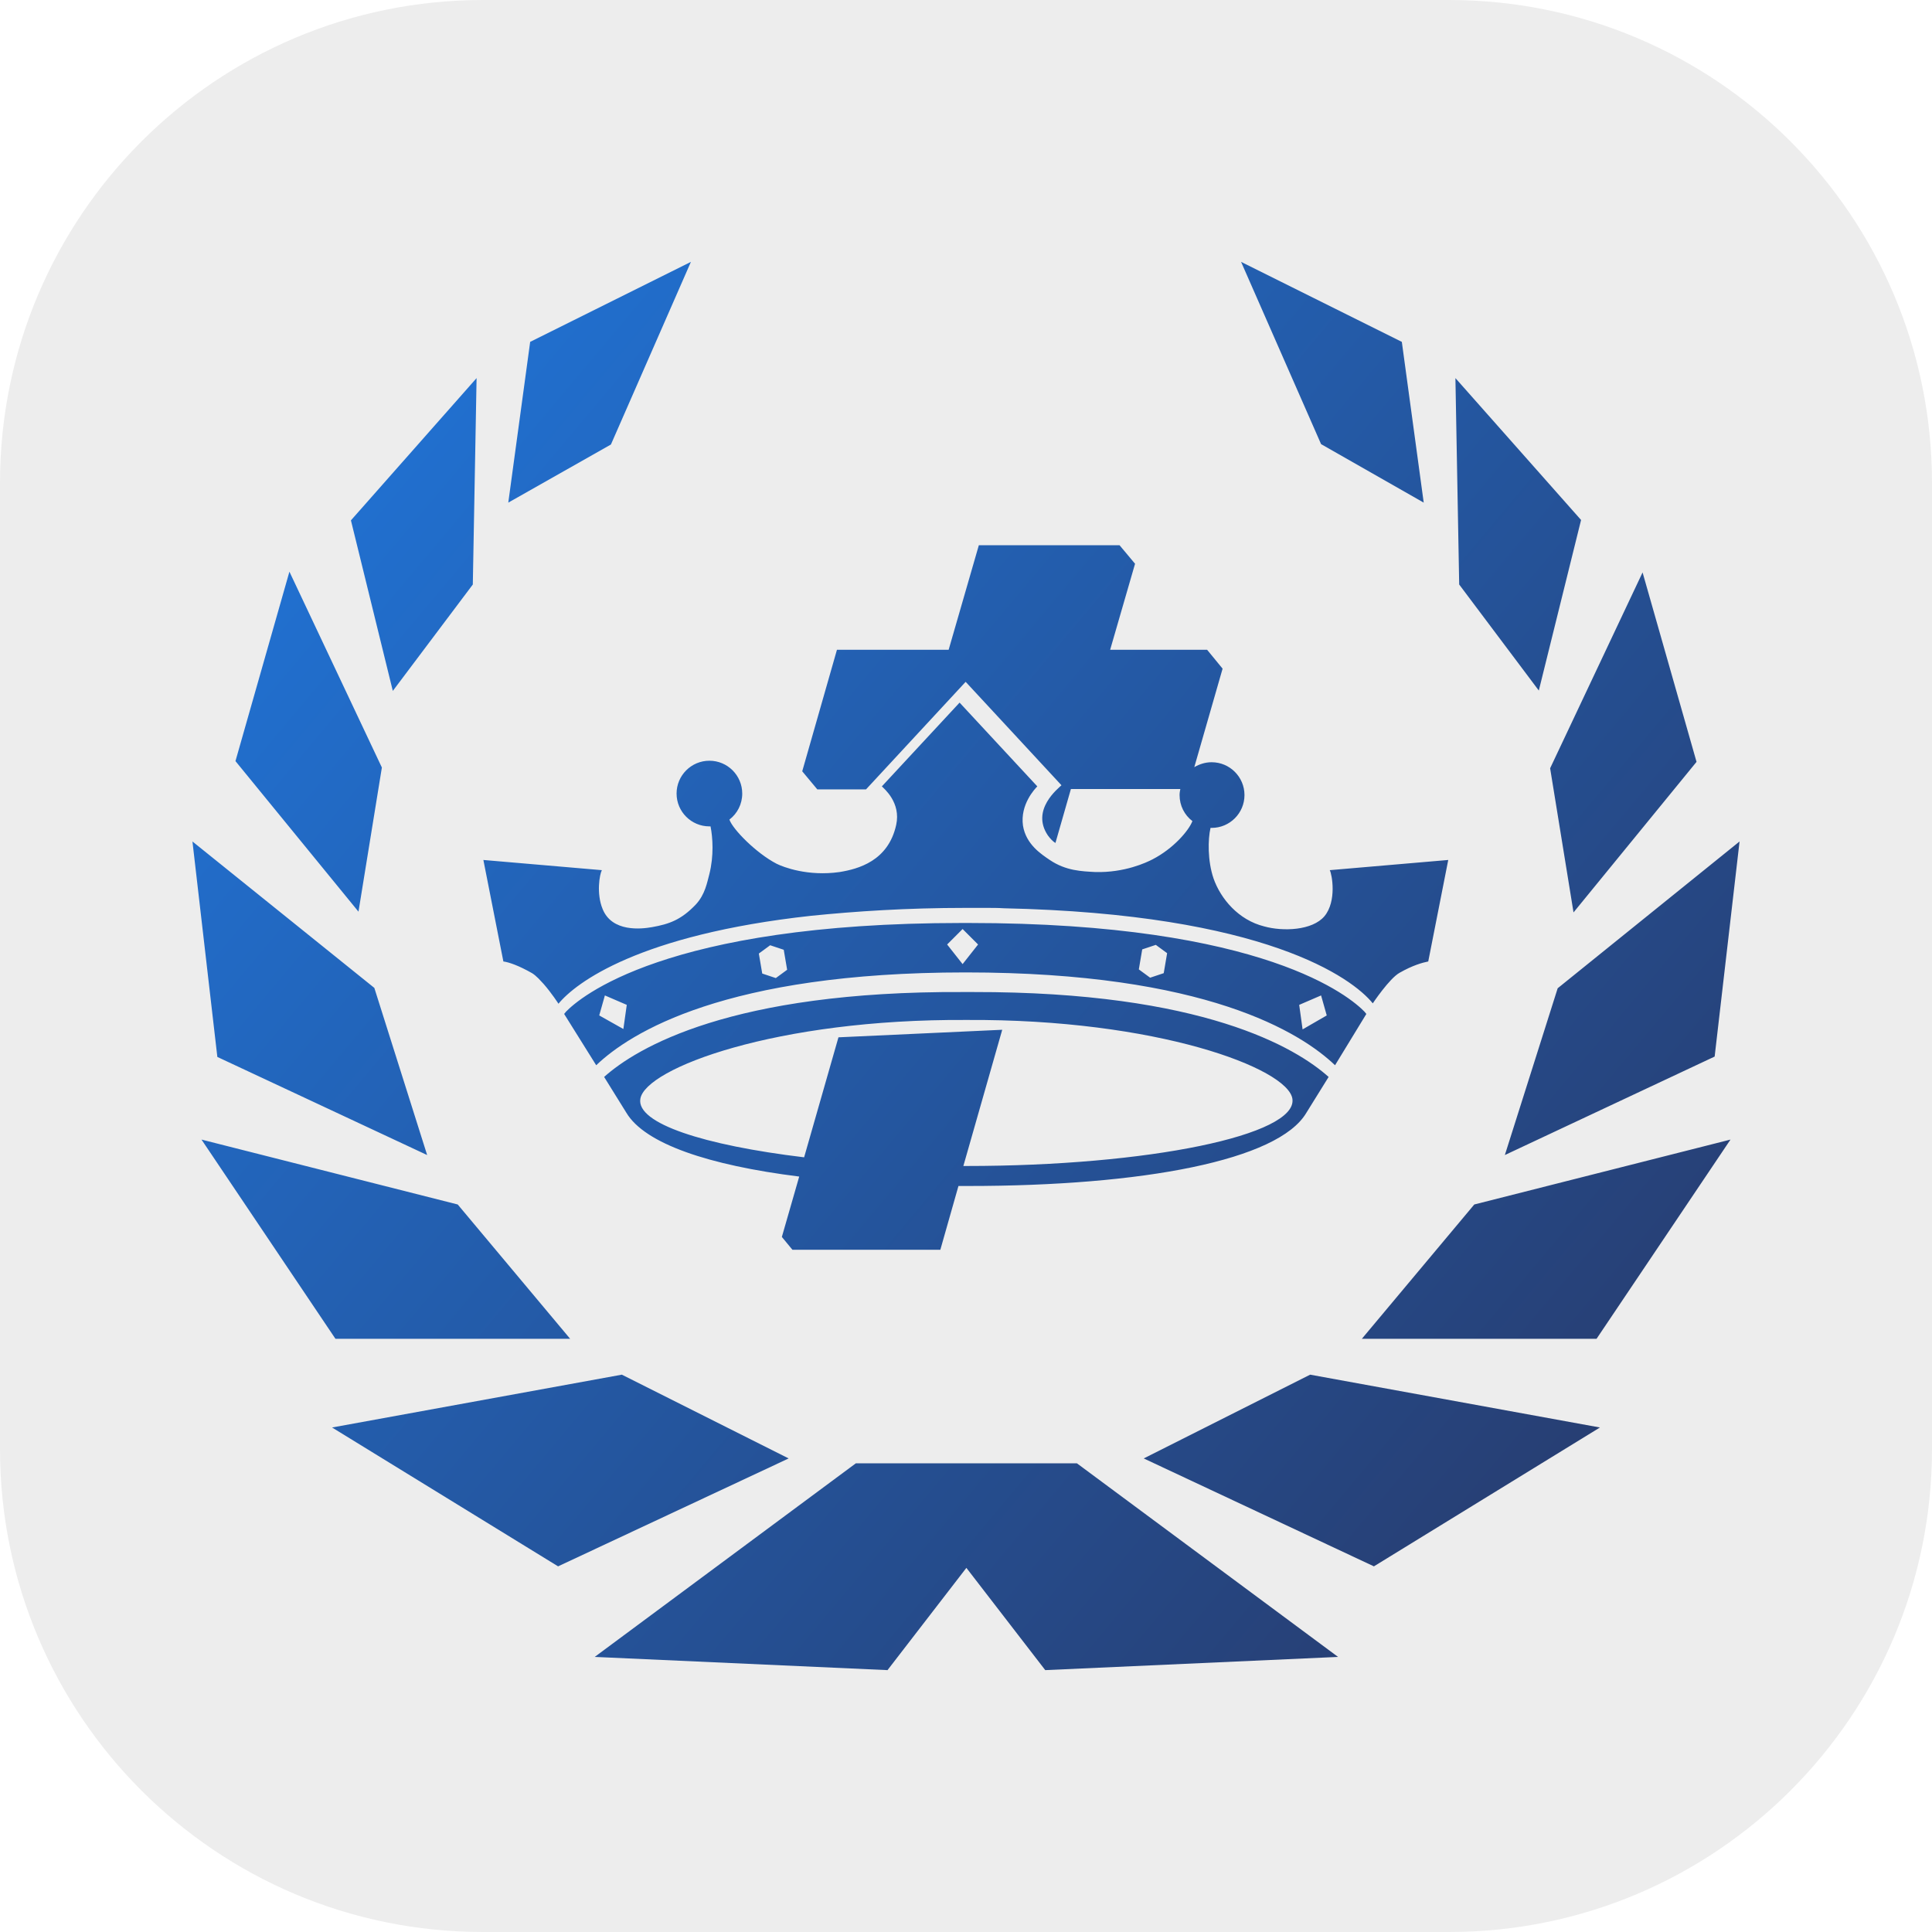
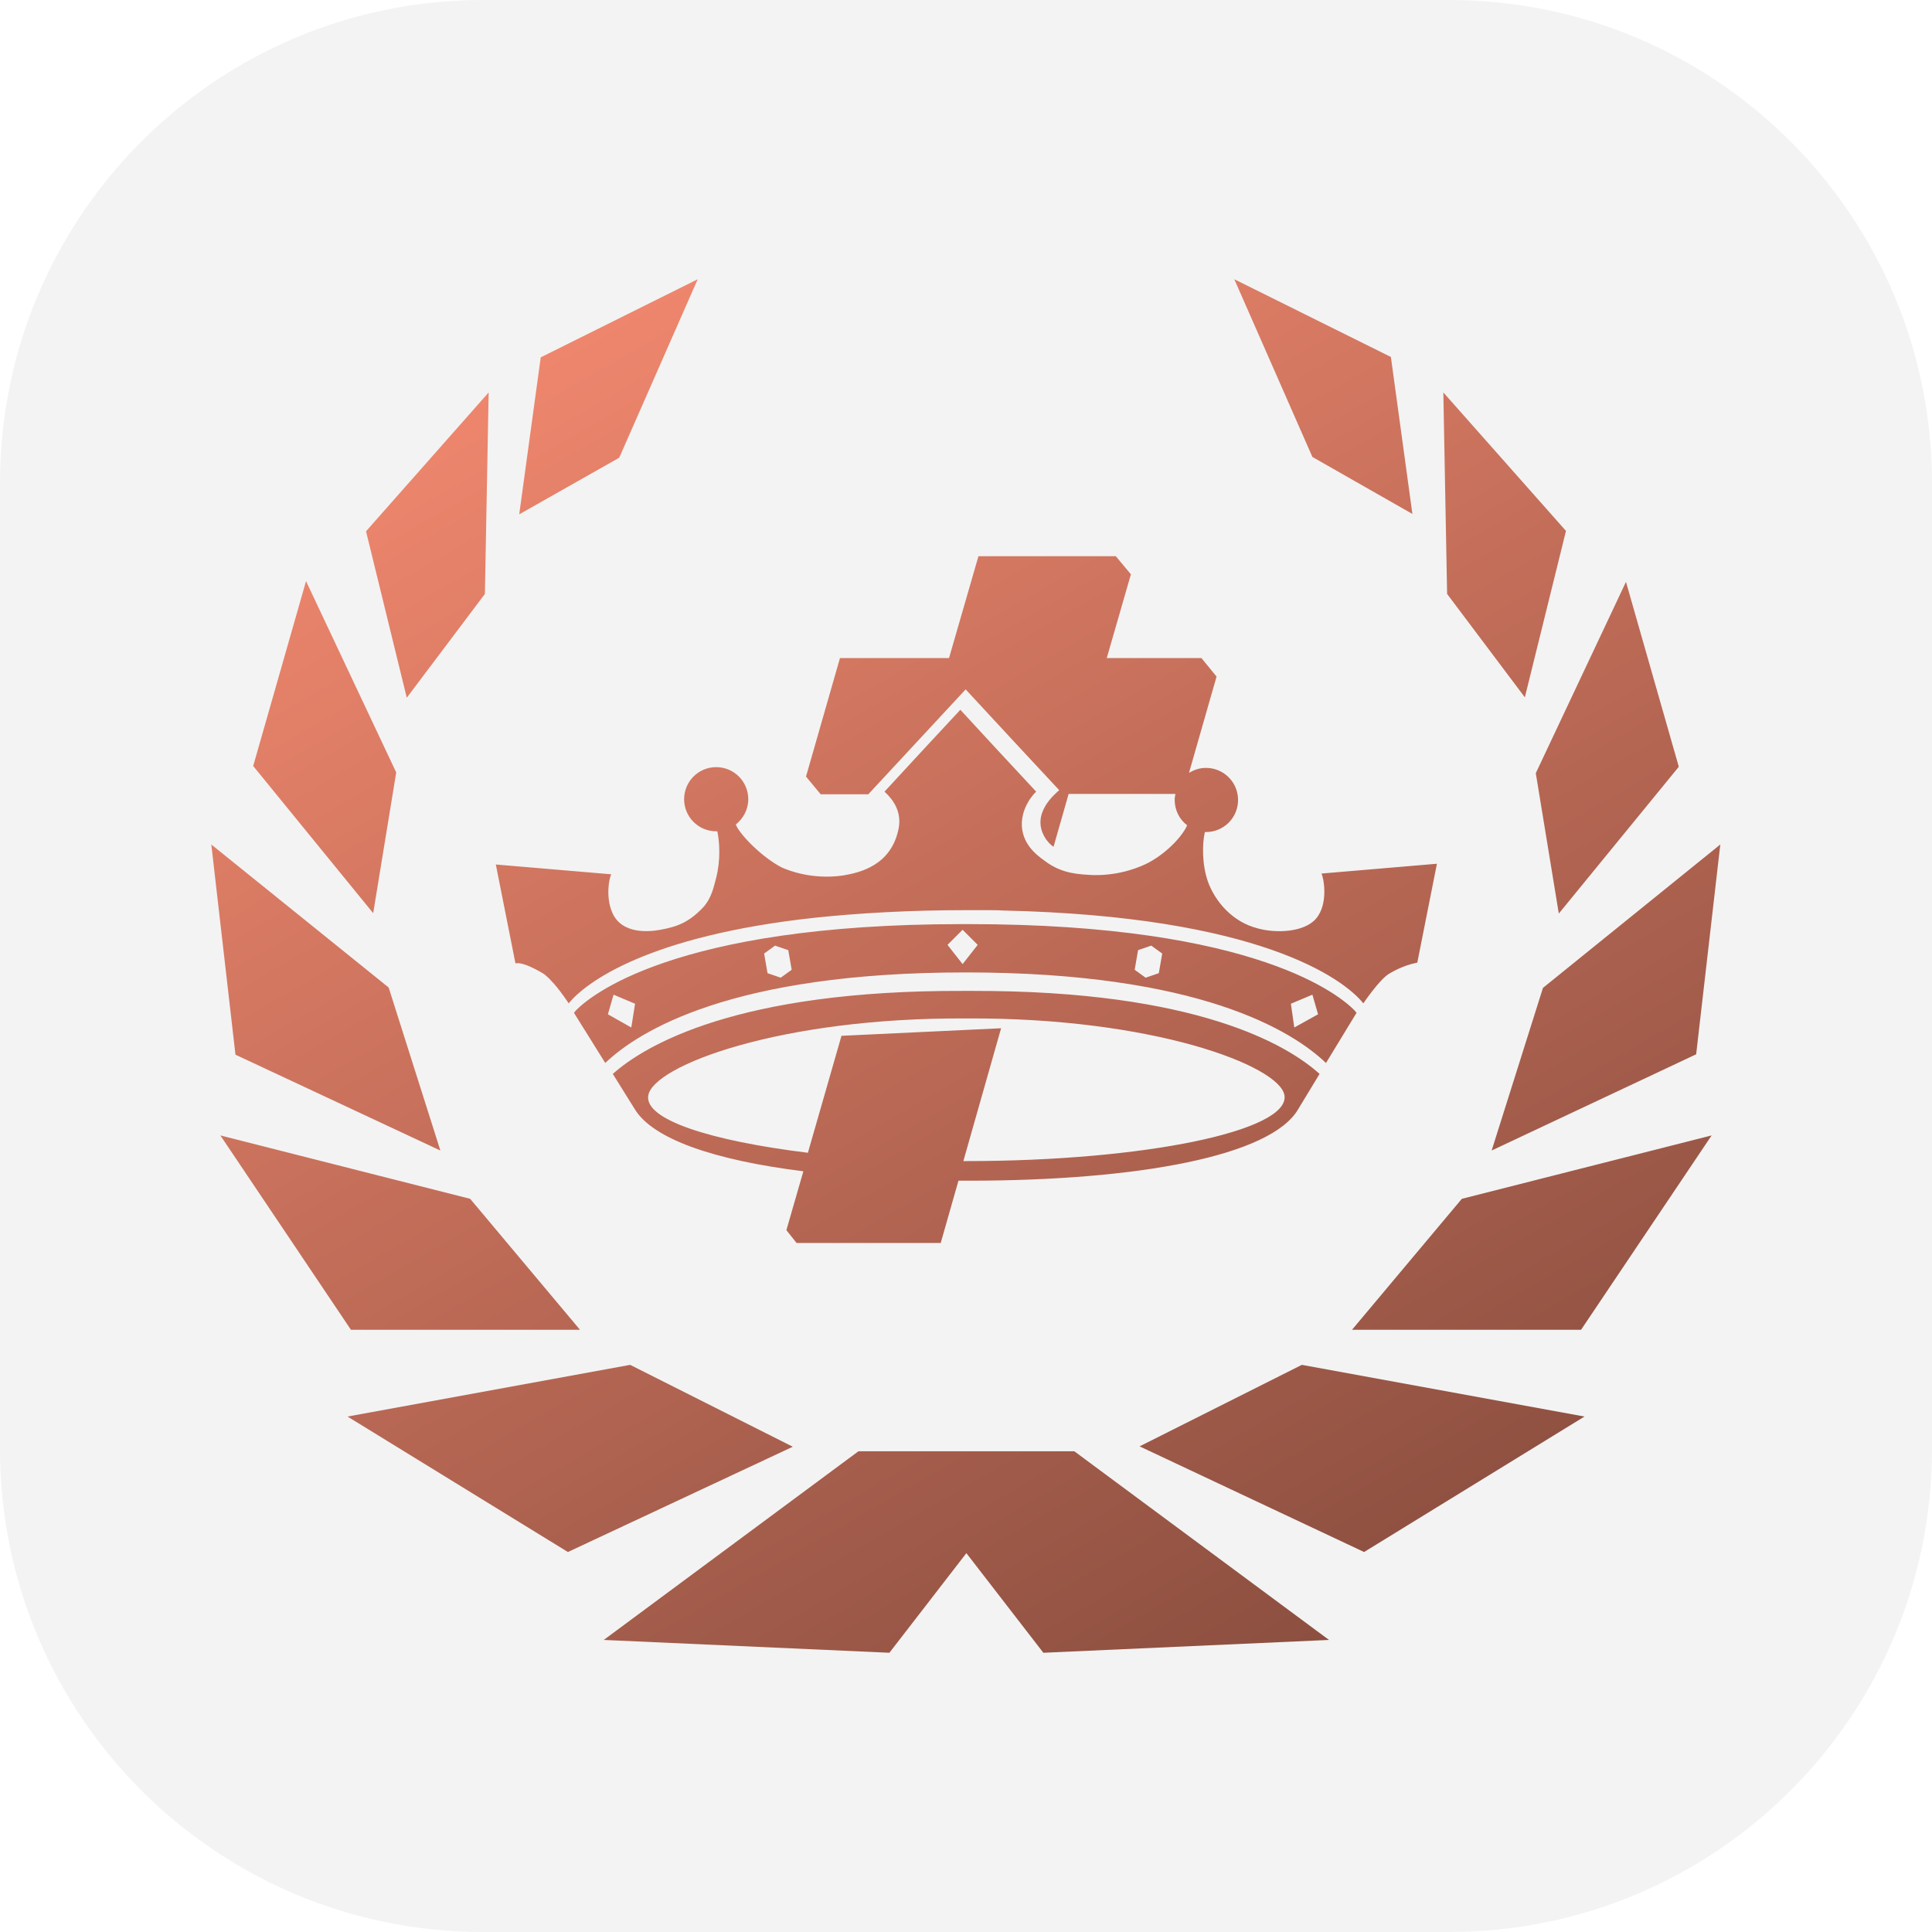
<svg xmlns="http://www.w3.org/2000/svg" version="1.1" id="logo_00000044170576089355654310000006476239373854945971_" x="0px" y="0px" viewBox="0 0 512 512" style="enable-background:new 0 0 512 512;" xml:space="preserve">
  <style type="text/css">
- 	.st0{fill:#EDEDED;}
- 	.st1{fill:url(#cross_with_crown_00000107574892085694613330000012181913666840875661_);}
+ 	.st0{fill:#F3F3F3;}
+ 	.st1{fill:url(#cross_with_crown_00000095301015485802542180000016638852896160425146_);}
</style>
  <path id="background" class="st0" d="M384,512H128C57.3,512,0,454.7,0,384V128C0,57.3,57.3,0,128,0h256c70.7,0,128,57.3,128,128v256  C512,454.7,454.7,512,384,512z" />
-   <linearGradient id="cross_with_crown_00000151544253204178732320000003949830977598700728_" gradientUnits="userSpaceOnUse" x1="412.471" y1="124.181" x2="95.834" y2="389.872" gradientTransform="matrix(1 0 0 -1 0 512)">
-     <stop offset="2.557339e-07" style="stop-color:#273F74" />
-     <stop offset="1" style="stop-color:#2170D0" />
+   <linearGradient id="cross_with_crown_00000046306657175789659120000004019933065253408954_" gradientUnits="userSpaceOnUse" x1="357.732" y1="431.438" x2="158.288" y2="85.991">
+     <stop offset="5.327789e-09" style="stop-color:#8C4F40" />
+     <stop offset="1" style="stop-color:#EE866D" />
  </linearGradient>
-   <path id="cross_with_crown" style="fill:url(#cross_with_crown_00000151544253204178732320000003949830977598700728_);" d="  M347.2,364.3l76.8,14l-59.9,36.8l-61-28.6L347.2,364.3z M360.9,354.8h62.2l35.5-52.8l-67.9,17.2L360.9,354.8z M398.8,306.1  l55.6-26.1L461,223l-48.2,38.9L398.8,306.1z M417,241.8l32.6-39.9l-14.3-50.2l-24.5,51.9L417,241.8z M407.8,183l11.2-45.2  l-33.3-37.6l1,54.7L407.8,183z M377.3,133.2l-5.8-42.6l-42.6-21.2l21.2,48.3L377.3,133.2z M256,387.8h-29.2l-69.2,51.3l77.6,3.5  l20.9-27.1l20.9,27.1l77.6-3.5l-69.2-51.3L256,387.8L256,387.8z M164.8,364.3l-76.8,14l59.9,36.8l61.1-28.6L164.8,364.3z   M151.1,354.8l-29.8-35.6L53.4,302l35.5,52.8L151.1,354.8L151.1,354.8z M113.2,306.1l-14-44.3L51,223l6.6,57.1L113.2,306.1z   M101.2,203.4l-24.5-51.9l-14.3,50.2l32.6,39.9L101.2,203.4z M125.3,154.9l1-54.7L93,137.9l11.1,45.2L125.3,154.9z M183.1,69.4  l-42.6,21.2l-5.8,42.6l27.2-15.4L183.1,69.4z M207.2,327.8l4.6-16c-24-3-40.9-8.7-45.8-16.9l-5.9-9.5c8.6-7.7,33.6-22.8,95.1-22.5  h2.7l0,0c60.9-0.1,85.6,14.8,94.2,22.5l-5.9,9.5c-7.4,12.6-43.3,19.4-89.7,19.4h-0.7c-0.6,0-1.2,0-1.8,0l-4.8,16.9H210L207.2,327.8z   M213.1,306.7l9.1-31.8l43.4-2L255.3,309c0.2,0,0.4,0,0.7,0h0.1c48.3,0,87.8-8.2,86.4-17.8c-1.2-8.1-36-21.2-86.4-20.9  c-50.4-0.3-85.1,12.8-86.4,20.9C168.6,297.7,186.5,303.5,213.1,306.7z M353.8,282.3c-9-8.6-34.2-24.6-97.9-24.6s-88.9,16-97.9,24.6  l-8.5-13.6c0,0,0.2-0.2,0.5-0.6c3.5-3.6,26.1-23.5,104.9-23.5c0.3,0,0.7,0,0.9,0s0.7,0,0.9,0c78.7,0,101.3,19.8,104.9,23.5l0,0  c0.3,0.4,0.5,0.6,0.5,0.6L353.8,282.3z M166.1,266.3l-5.8-2.5l-1.5,5.3l6.4,3.6L166.1,266.3z M208.6,257l-0.9-5.3l-3.6-1.2l-3,2.2  l0.9,5.3l3.6,1.2l0,0L208.6,257z M259.2,250.3l-4.1-4.1l-4.1,4.1l4.1,5.2L259.2,250.3z M309.3,252.6l-3-2.2l-3.6,1.2l-0.9,5.3l3,2.2  l3.6-1.2l0,0L309.3,252.6z M351.6,269.1l-1.5-5.3l-5.8,2.5l0.9,6.5L351.6,269.1z M141,257.9c0.5,0.3,1.1,0.8,1.7,1.4  c0.5,0.5,0.9,1,1.4,1.5l0,0c2.1,2.4,3.9,5.2,3.9,5.2c4.6-5.6,21.4-18.3,66.9-23.3c11.8-1.2,25.4-2.1,41-2.1c1.6,0,3.2,0,4.7,0  c0.3,0,0.6,0,0.8,0c1.6,0,3.1,0,4.6,0.1c69.3,1.5,92.4,18.5,97.8,25.2c0,0,4.4-6.6,7.1-8.1c3.5-2,6.1-2.7,7.6-3l5.3-26.9l-31.4,2.7  l0,0c0.6,1.1,1.9,8.2-1.4,12.2c-3.2,3.8-11,4.1-16,2.7c-6.8-1.7-11.5-7.3-13.4-12.7c-1.6-4.7-1.5-10.4-0.8-13.4c0.1,0,0.2,0,0.3,0  c4.8,0,8.7-3.9,8.7-8.7s-3.9-8.7-8.7-8.7c-1.7,0-3.2,0.5-4.6,1.3l7.5-26.1l-4.1-5l0,0h-25.7l6.6-22.8l-4.1-4.9h-37.3l-8,27.7h-29.6  l-9.2,32.2l4,4.8h12.9c8.8-9.5,17.6-19,26.4-28.5l0.2,0.2c8.4,9.1,16.9,18.2,25.2,27.2c-0.8,0.8-8.2,6.5-3.6,13.3  c0.6,0.8,1.2,1.5,2,2l4.1-14.3h29c-0.1,0.5-0.2,1-0.2,1.6c0,2.8,1.3,5.3,3.4,6.9c-1,2.6-5.1,7.3-10.5,10.1  c-1.7,0.9-7.5,3.6-15.2,3.4c-3.6-0.2-7.8-0.3-12.1-3.2c-2.2-1.5-6.3-4.1-7.1-9.1c-0.8-5.6,3.2-9.8,3.8-10.4  c-6.9-7.4-13.7-14.8-20.6-22.2c-6.9,7.4-13.7,14.8-20.6,22.2c0.6,0.6,5.1,4.3,3.8,10.2c-2.1,9.6-10.1,11.7-15,12.5  c-8.4,1.2-14.9-1.3-16.7-2.2c-5.4-2.8-11.6-9.1-12.5-11.7c2.1-1.6,3.4-4.1,3.4-6.9c0-4.8-3.9-8.7-8.7-8.7s-8.7,3.9-8.7,8.7  s3.9,8.7,8.7,8.7c0.1,0,0.2,0,0.3,0c0.6,3,0.9,7.8-0.3,12.6c-0.6,2.2-1.1,5.4-3.6,8.1c-3.9,4.1-7.1,5.2-11.6,6  c-2.8,0.5-10.6,1.4-13.1-4.8c-1.7-4.1-0.8-9.2-0.2-10.3l-31.4-2.7l5.3,26.9C134.9,255,137.5,255.9,141,257.9z" />
+   <path id="cross_with_crown" style="fill:url(#cross_with_crown_00000046306657175789659120000004019933065253408954_);" d="  M345,361.7l74.9,13.7l-58.4,35.9L302,383.3L345,361.7z M358.3,352.4H419l34.6-51.5l-66.2,16.8L358.3,352.4z M395.3,304.9l54.2-25.5  l6.4-55.6l-47,38L395.3,304.9z M413.1,242.1l31.8-38.9l-14-49L407,204.9L413.1,242.1z M404.1,184.8l10.9-44.1L382.5,104l1,53.4  L404.1,184.8z M374.3,136.2l-5.7-41.6L327.1,74l20.7,47.1L374.3,136.2z M256,384.6h-28.5l-67.5,50l75.7,3.4l20.4-26.4l20.4,26.4  l75.7-3.4l-67.5-50H256L256,384.6z M167,361.7l-74.9,13.7l58.4,35.9l59.6-27.9L167,361.7z M153.7,352.4l-29.1-34.7l-66.2-16.8  L93,352.4H153.7L153.7,352.4z M116.7,304.9L103,261.7l-47-37.9l6.4,55.7L116.7,304.9z M105,204.7L81.1,154l-14,49L98.9,242  L105,204.7z M128.5,157.4l1-53.4L97,140.8l10.8,44.1L128.5,157.4z M184.9,74l-41.6,20.7l-5.7,41.6l26.5-15L184.9,74z M208.4,326  l4.5-15.6c-23.4-2.9-39.9-8.5-44.7-16.5l-5.8-9.3c8.4-7.5,32.8-22.2,92.8-22h2.6l0,0c59.4-0.1,83.5,14.4,91.9,22L344,294  c-7.2,12.3-42.2,18.9-87.5,18.9h-0.7c-0.6,0-1.2,0-1.8,0l-4.7,16.5h-38.2L208.4,326z M214.1,305.5l8.9-31l42.3-2l-10,35.2  c0.2,0,0.4,0,0.7,0h0.1c47.1,0,85.7-8,84.3-17.4c-1.2-7.9-35.1-20.7-84.3-20.4c-49.2-0.3-83,12.5-84.3,20.4  C170.7,296.7,188.2,302.3,214.1,305.5z M351.4,281.7c-8.8-8.4-33.4-24-95.5-24s-86.7,15.6-95.5,24l-8.3-13.3c0,0,0.2-0.2,0.5-0.6  c3.4-3.5,25.5-22.9,102.3-22.9c0.3,0,0.7,0,0.9,0c0.2,0,0.7,0,0.9,0c76.8,0,98.8,19.3,102.3,22.9l0,0c0.3,0.4,0.5,0.6,0.5,0.6  L351.4,281.7z M168.3,266l-5.7-2.4l-1.5,5.2l6.2,3.5L168.3,266z M209.8,257l-0.9-5.2l-3.5-1.2l-2.9,2.1l0.9,5.2l3.5,1.2l0,0  L209.8,257z M259.1,250.4l-4-4l-4,4l4,5.1L259.1,250.4z M308,252.7l-2.9-2.1l-3.5,1.2l-0.9,5.2l2.9,2.1l3.5-1.2l0,0L308,252.7z   M349.3,268.8l-1.5-5.2l-5.7,2.4l0.9,6.3L349.3,268.8z M143.8,257.9c0.5,0.3,1.1,0.8,1.7,1.4c0.5,0.5,0.9,1,1.4,1.5l0,0  c2,2.3,3.8,5.1,3.8,5.1c4.5-5.5,20.9-17.9,65.3-22.7c11.5-1.2,24.8-2,40-2c1.6,0,3.1,0,4.6,0c0.3,0,0.6,0,0.8,0c1.6,0,3,0,4.5,0.1  c67.6,1.5,90.1,18,95.4,24.6c0,0,4.3-6.4,6.9-7.9c3.4-2,6-2.6,7.4-2.9l5.2-26.2l-30.6,2.6l0,0c0.6,1.1,1.9,8-1.4,11.9  c-3.1,3.7-10.7,4-15.6,2.6c-6.6-1.7-11.2-7.1-13.1-12.4c-1.6-4.6-1.5-10.1-0.8-13.1c0.1,0,0.2,0,0.3,0c4.7,0,8.5-3.8,8.5-8.5  c0-4.7-3.8-8.5-8.5-8.5c-1.7,0-3.1,0.5-4.5,1.3l7.3-25.5l-4-4.9l0,0h-25.1l6.4-22.2l-4-4.8h-36.4l-7.8,27h-28.9l-9,31.4l3.9,4.7  h12.6c8.6-9.3,17.2-18.5,25.8-27.8l0.2,0.2c8.2,8.9,16.5,17.8,24.6,26.5c-0.8,0.8-8,6.3-3.5,13c0.6,0.8,1.2,1.5,2,2l4-14h28.3  c-0.1,0.5-0.2,1-0.2,1.6c0,2.7,1.3,5.2,3.3,6.7c-1,2.5-5,7.1-10.2,9.9c-1.7,0.9-7.3,3.5-14.8,3.3c-3.5-0.2-7.6-0.3-11.8-3.1  c-2.1-1.5-6.1-4-6.9-8.9c-0.8-5.5,3.1-9.6,3.7-10.1c-6.7-7.2-13.4-14.4-20.1-21.7c-6.7,7.2-13.4,14.4-20.1,21.7  c0.6,0.6,5,4.2,3.7,10c-2,9.4-9.9,11.4-14.6,12.2c-8.2,1.2-14.5-1.3-16.3-2.1c-5.3-2.7-11.3-8.9-12.2-11.4c2-1.6,3.3-4,3.3-6.7  c0-4.7-3.8-8.5-8.5-8.5c-4.7,0-8.5,3.8-8.5,8.5c0,4.7,3.8,8.5,8.5,8.5c0.1,0,0.2,0,0.3,0c0.6,2.9,0.9,7.6-0.3,12.3  c-0.6,2.1-1.1,5.3-3.5,7.9c-3.8,4-6.9,5.1-11.3,5.9c-2.7,0.5-10.3,1.4-12.8-4.7c-1.7-4-0.8-9-0.2-10l-30.6-2.6l5.2,26.2  C137.9,255,140.4,255.9,143.8,257.9z" />
</svg>
